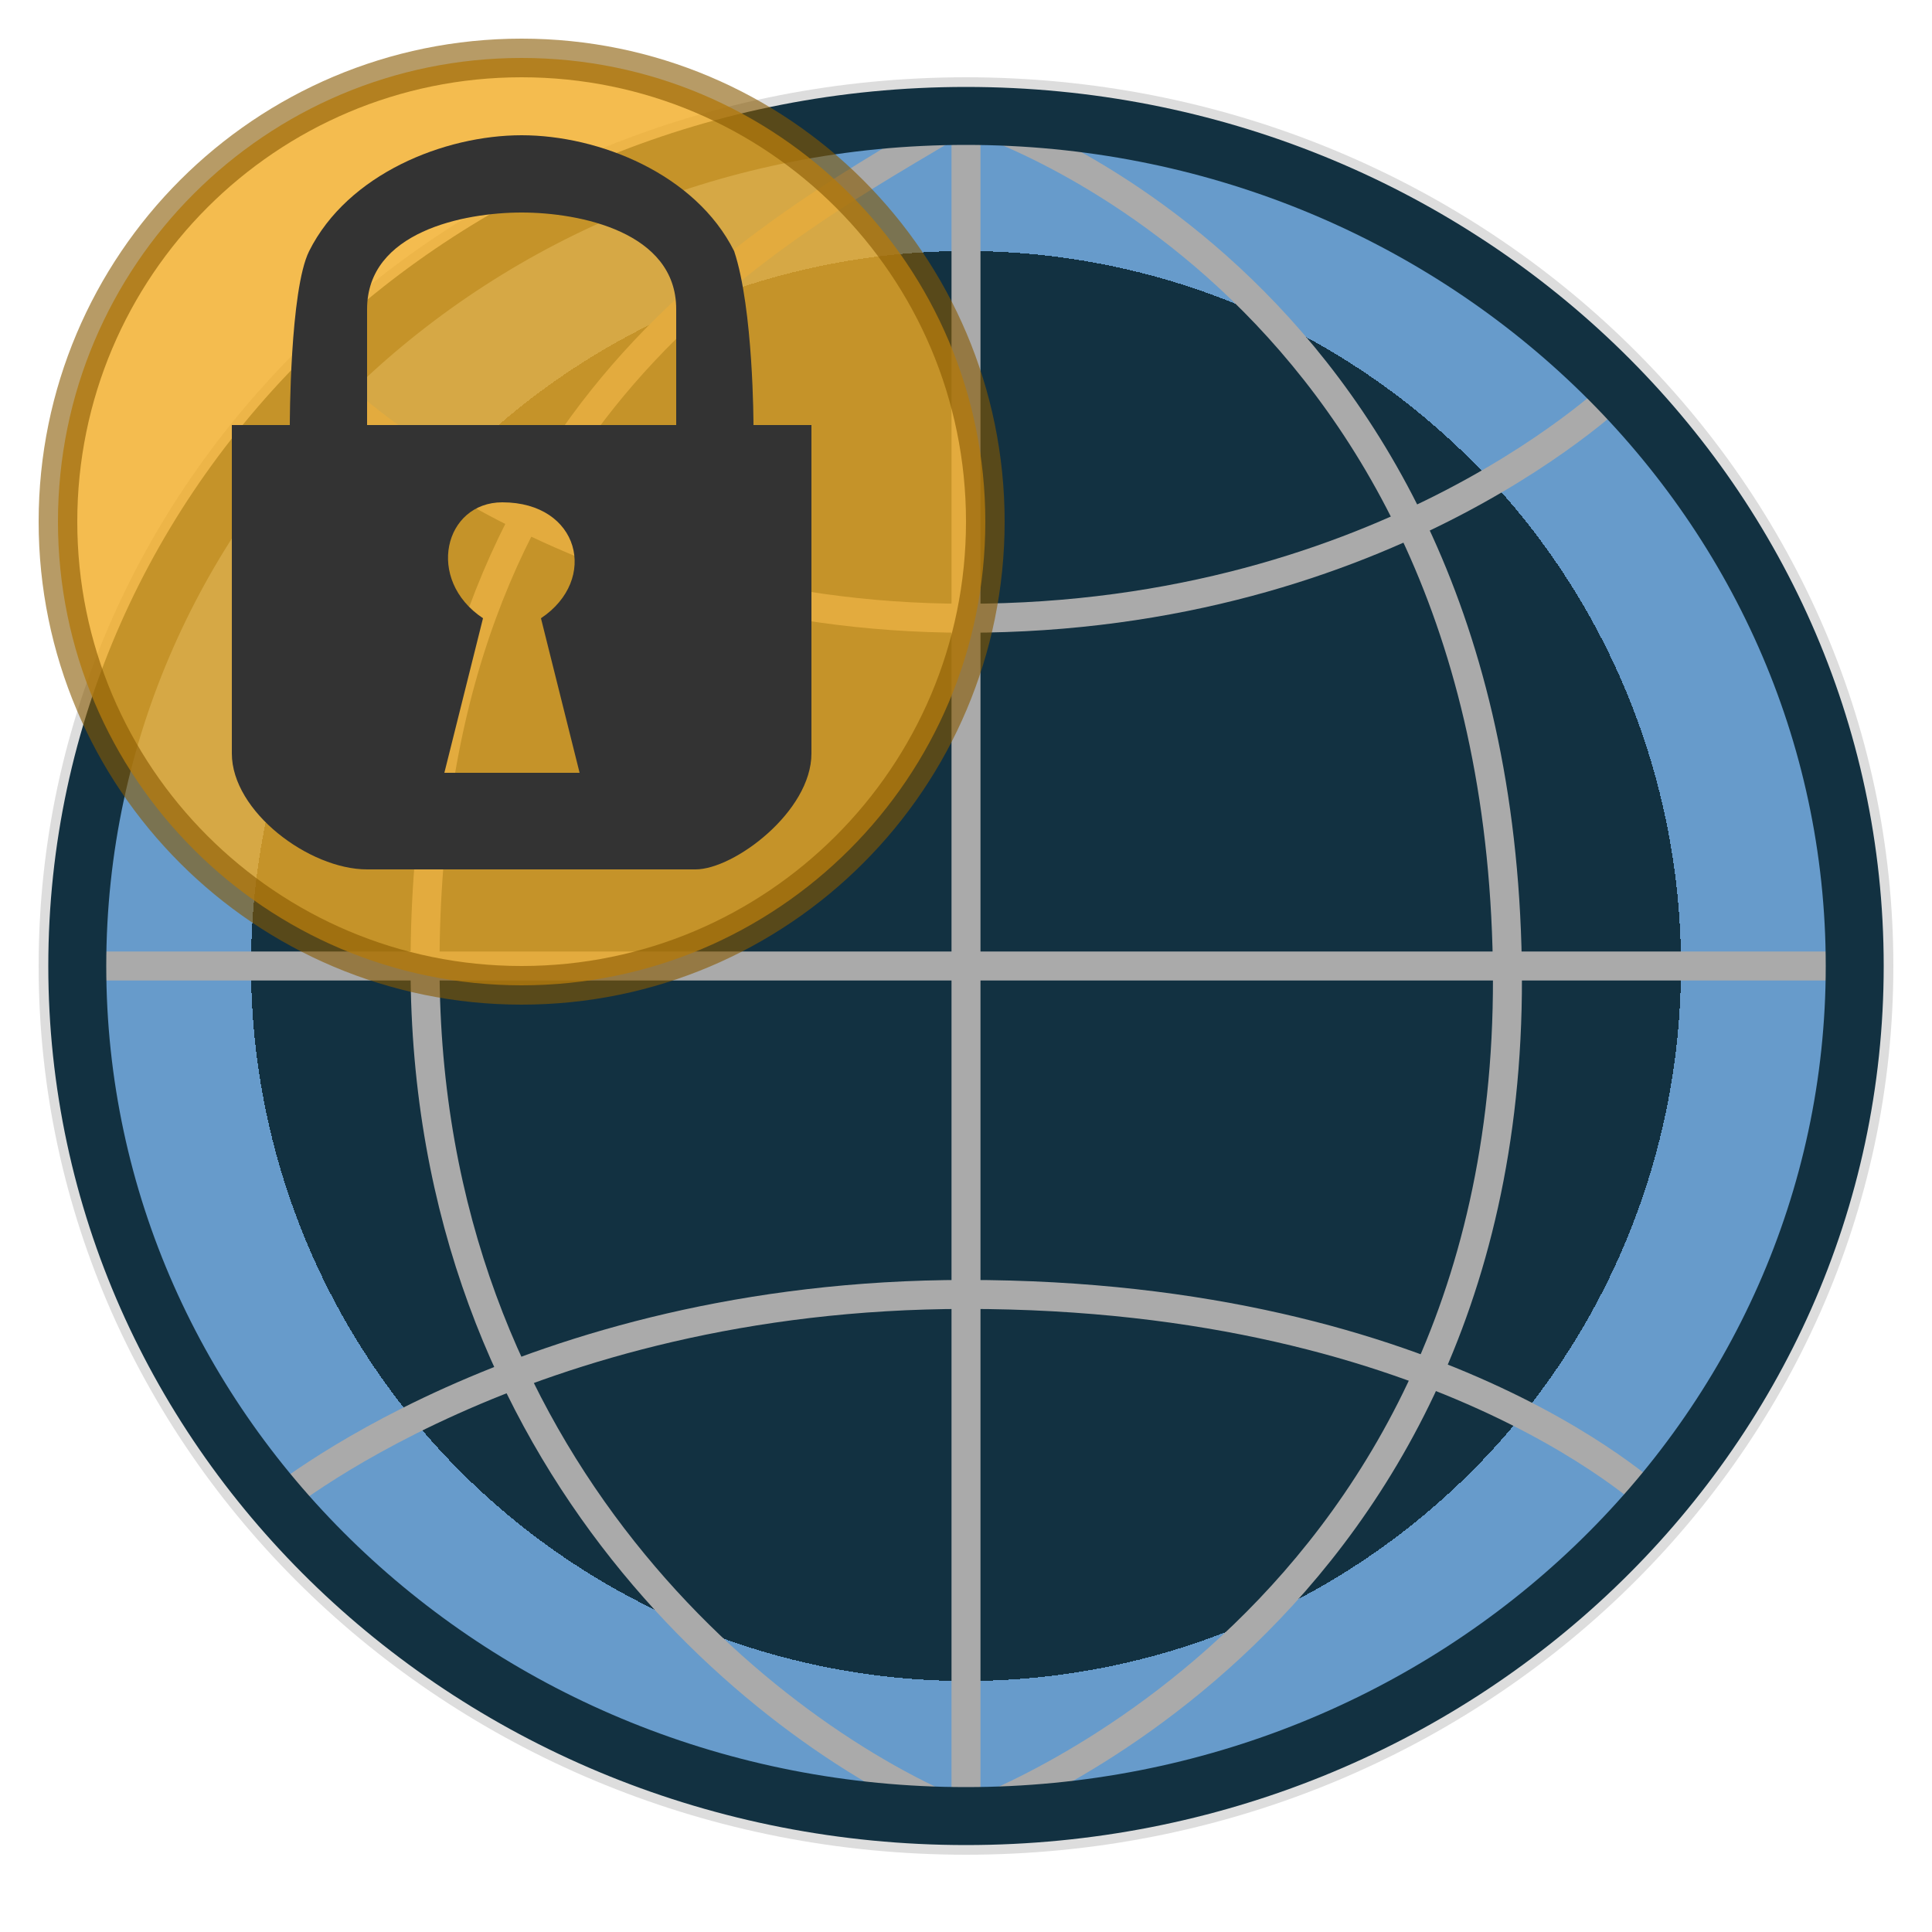
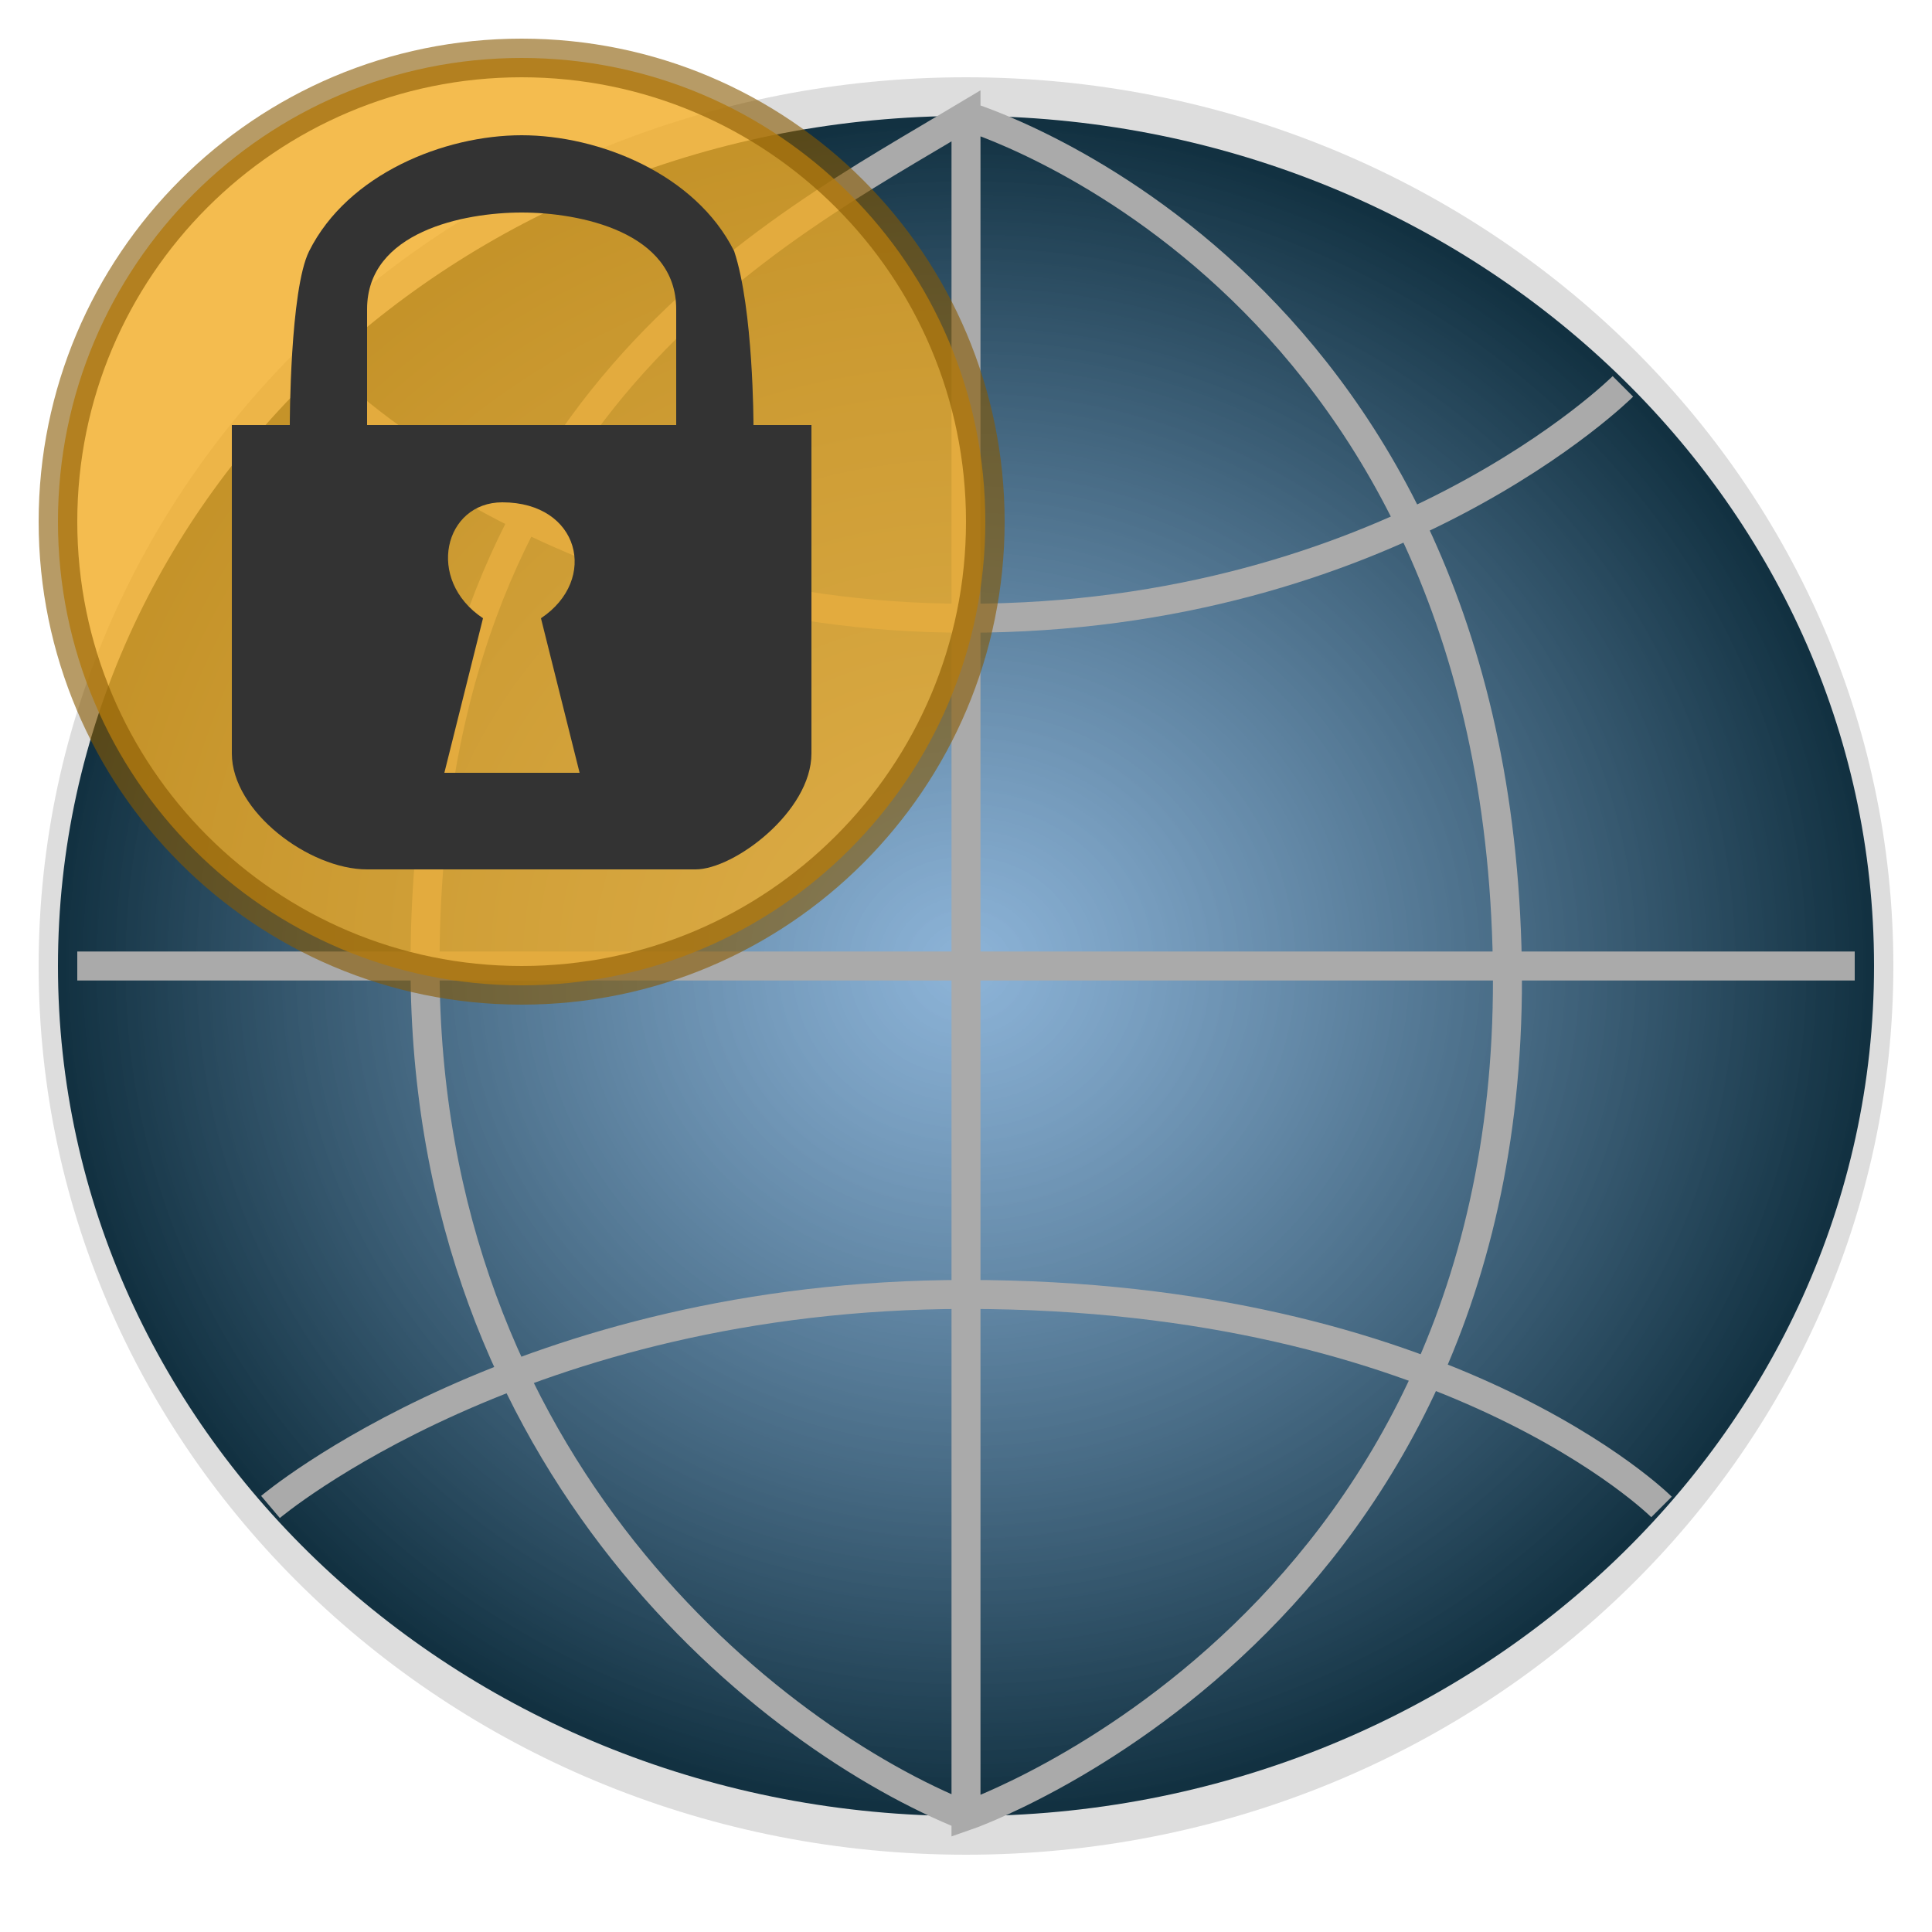
<svg xmlns="http://www.w3.org/2000/svg" version="1.1" height="100" width="100">
  <defs>
-     <radialGradient id="RG1" cx="50" cy="50" fx="47" fy="44" r="37" gradientUnits="userSpaceOnUse">
-       <stop style="stop-color:#123141;stop-opacity:1;" offset="1" />
-       <stop style="stop-color:#679BCB;stop-opacity:1;" offset="0" />
+     <radialGradient id="RG1" cx="50%" cy="50%" fx="50%" fy="50%" r="50%">
+       <stop style="stop-color:rgb(103,155,203);stop-opacity:0.75;" offset="0%" />
+       <stop style="stop-color:rgb(18,49,65);stop-opacity:1;" offset="100%" />
    </radialGradient>
  </defs>
  <ellipse cx="50" cy="50" rx="46" ry="44" style="stroke-width:4;stroke:#dddddd;fill:none;" />
-   <ellipse cx="50" cy="50" rx="47" ry="44" style="fill:url(#RG1);fill-opacity:1;fill-rule:nonzero" />
+   <ellipse cx="50" cy="50" rx="47" ry="44" style="fill:url(#RG1)" />
  <g style="fill:none;stroke:#aaaaaa;stroke-width:1.5px;stroke-linecap:butt;">
    <path d="M 50,94 C 40,90 22,76 22,50 22,21 40,12 50,6 l 0,88 C 50,94 79,84 78,49 77,14 50,6 50,6" />
    <path d="m 4,50 92,0" />
    <path d="m 17,20 c 0,0 12,12 33,12 22,0 34,-12 34,-12" />
    <path d="m 14,78 c 0,0 13,-11 36,-11 25,0 36,11 36,11" />
  </g>
-   <ellipse cx="50" cy="50" rx="46" ry="44" style="stroke-width:3;stroke:#123141;fill:none;" />
  <circle cx="27" cy="27" r="24" style="fill:#F1AB24;stroke:#875900;stroke-width:2;fill-opacity:0.8;stroke-opacity:0.6" />
  <path fill="#333333" d="m 27,7 c -4,0 -9,2 -11,6 -1,2 -1,9 -1,9 0,0 -2,0 -3,0 0,5 0,11 0,17 0,3 4,6 7,6 6,0 11,0 17,0 2,0 6,-3 6,-6 0,-6 0,-11 0,-17 -2,0 -2,0 -3,0 0,0 0,-6 -1,-9 C 36,9 31,7 27,7 z m 8,9 0,6 -16,0 c 0,-6 0,-6 0,-6 0,-4 5,-5 8,-5 3,0 8,1 8,5 z m -9,10 c 4,0 5,4 2,6 l 2,8 -7,0 2,-8 c -3,-2 -2,-6 1,-6 z" />
</svg>
